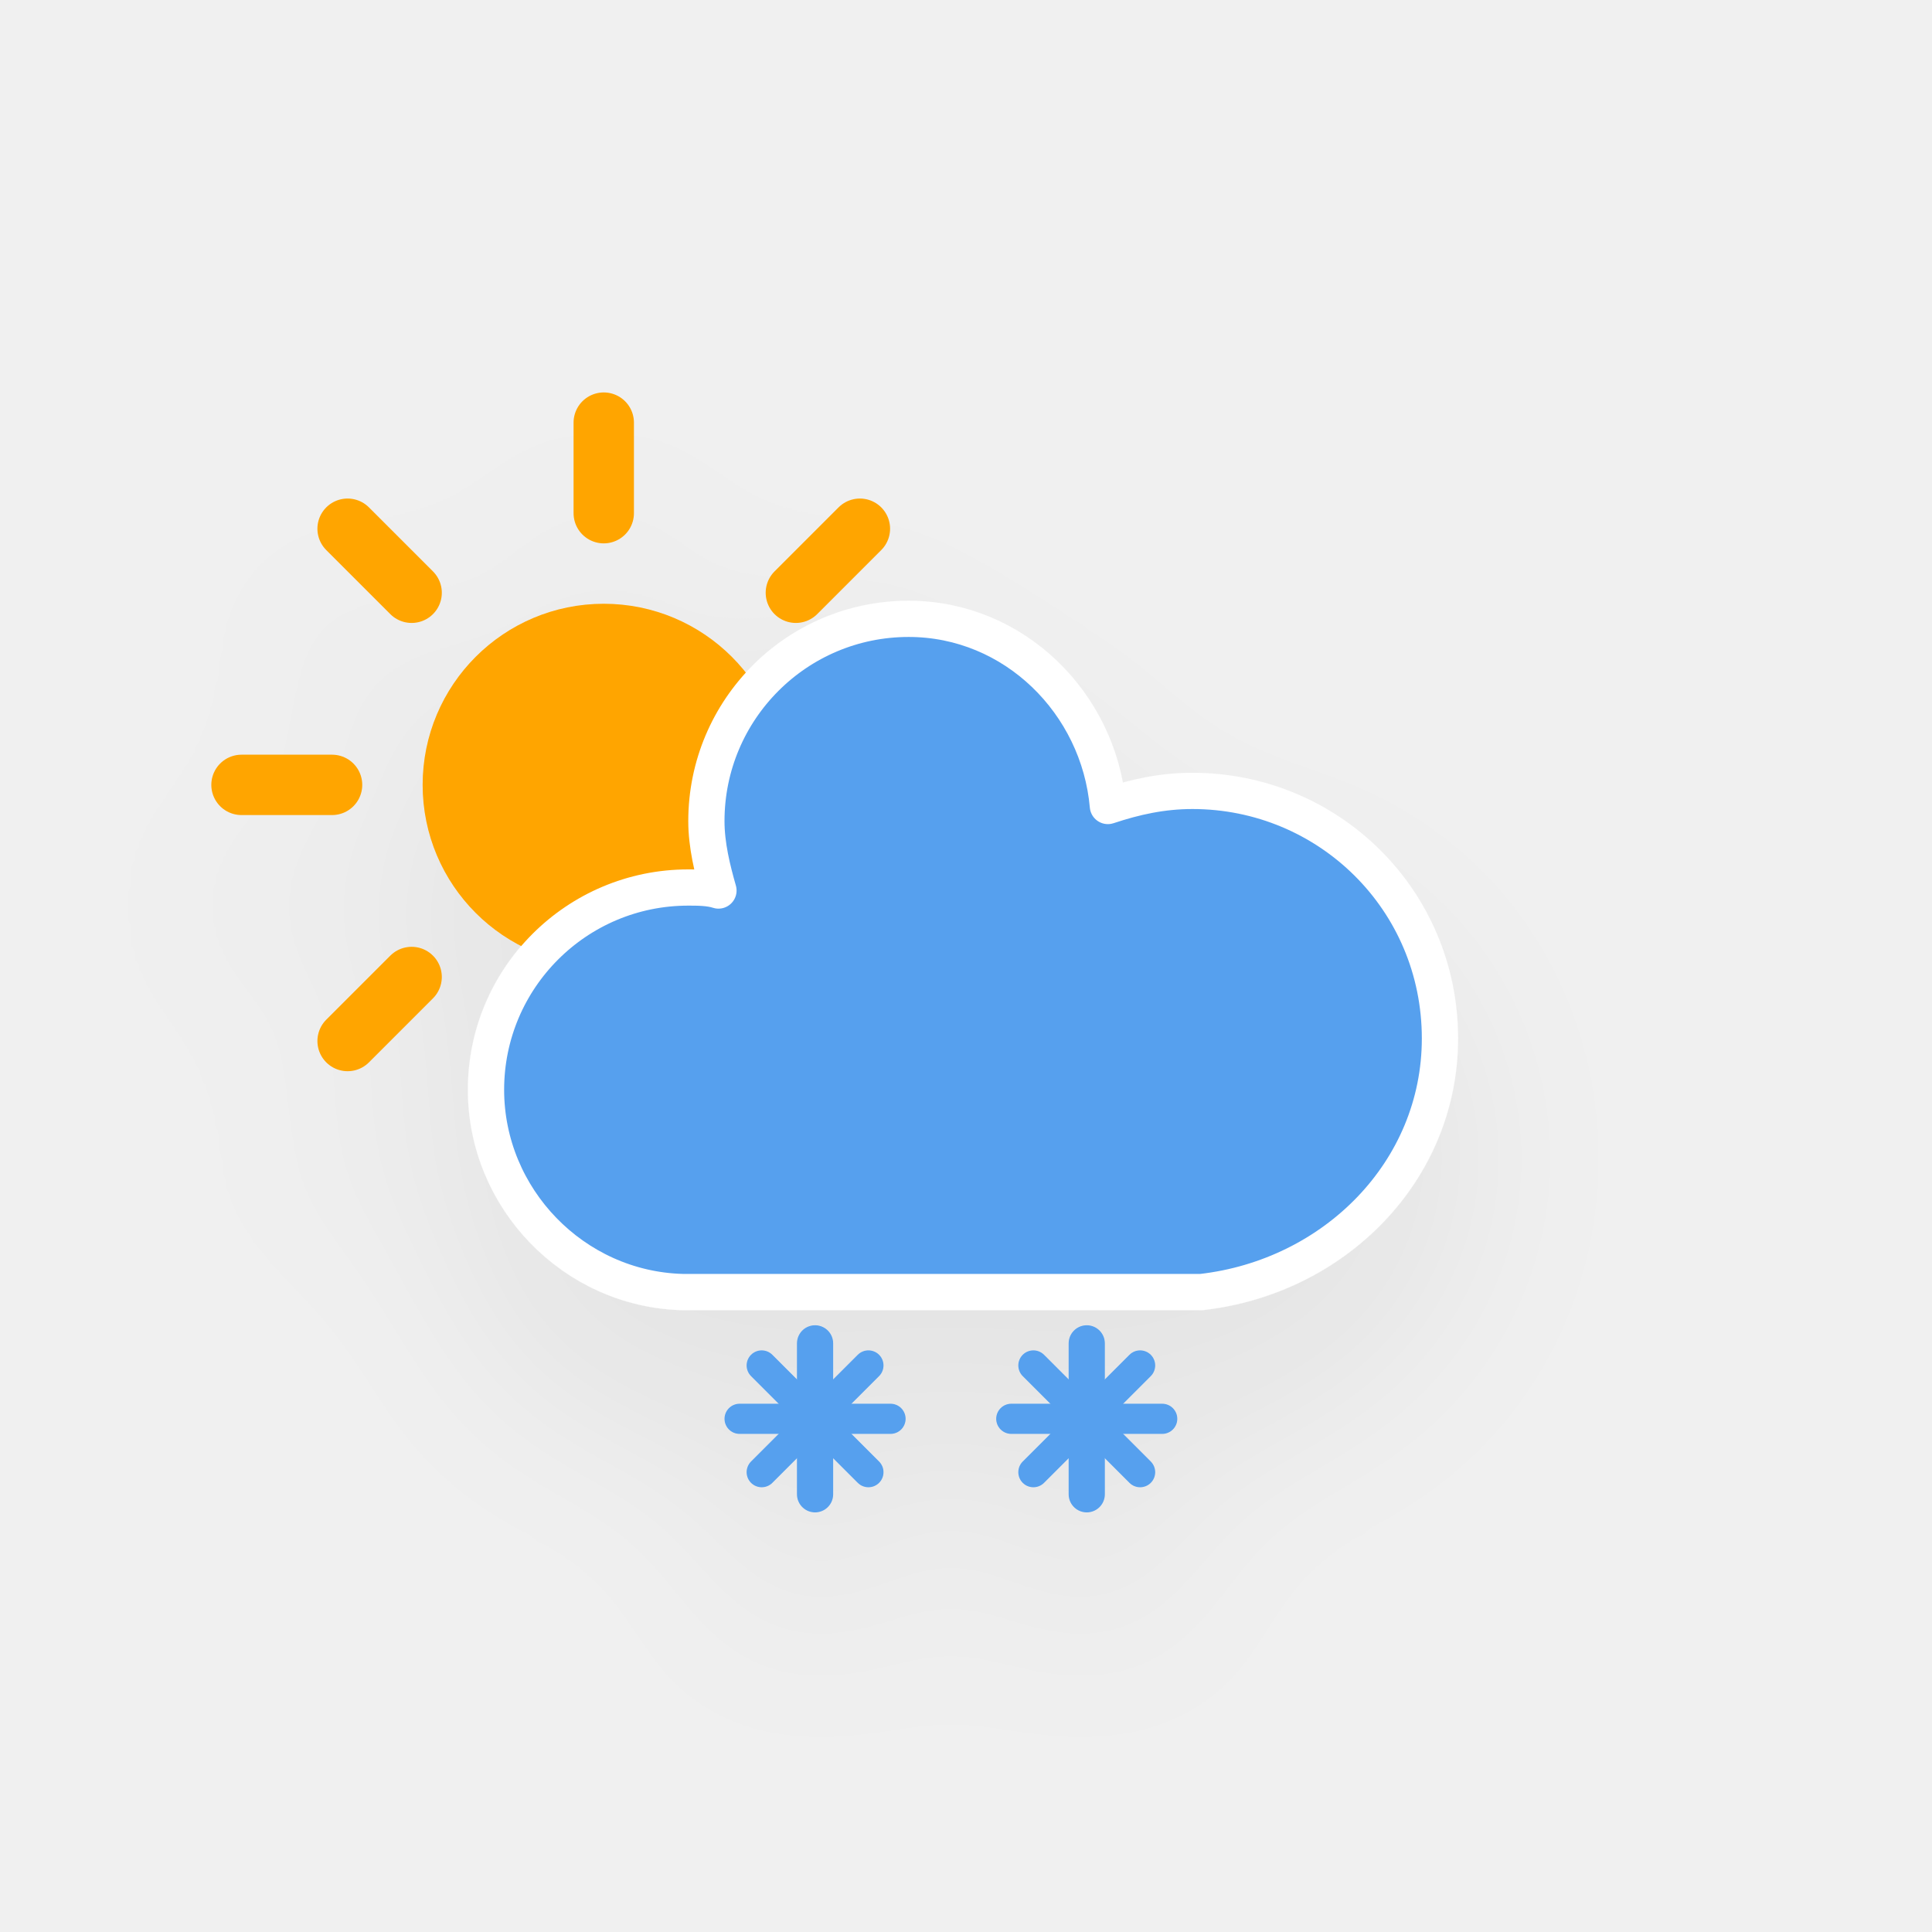
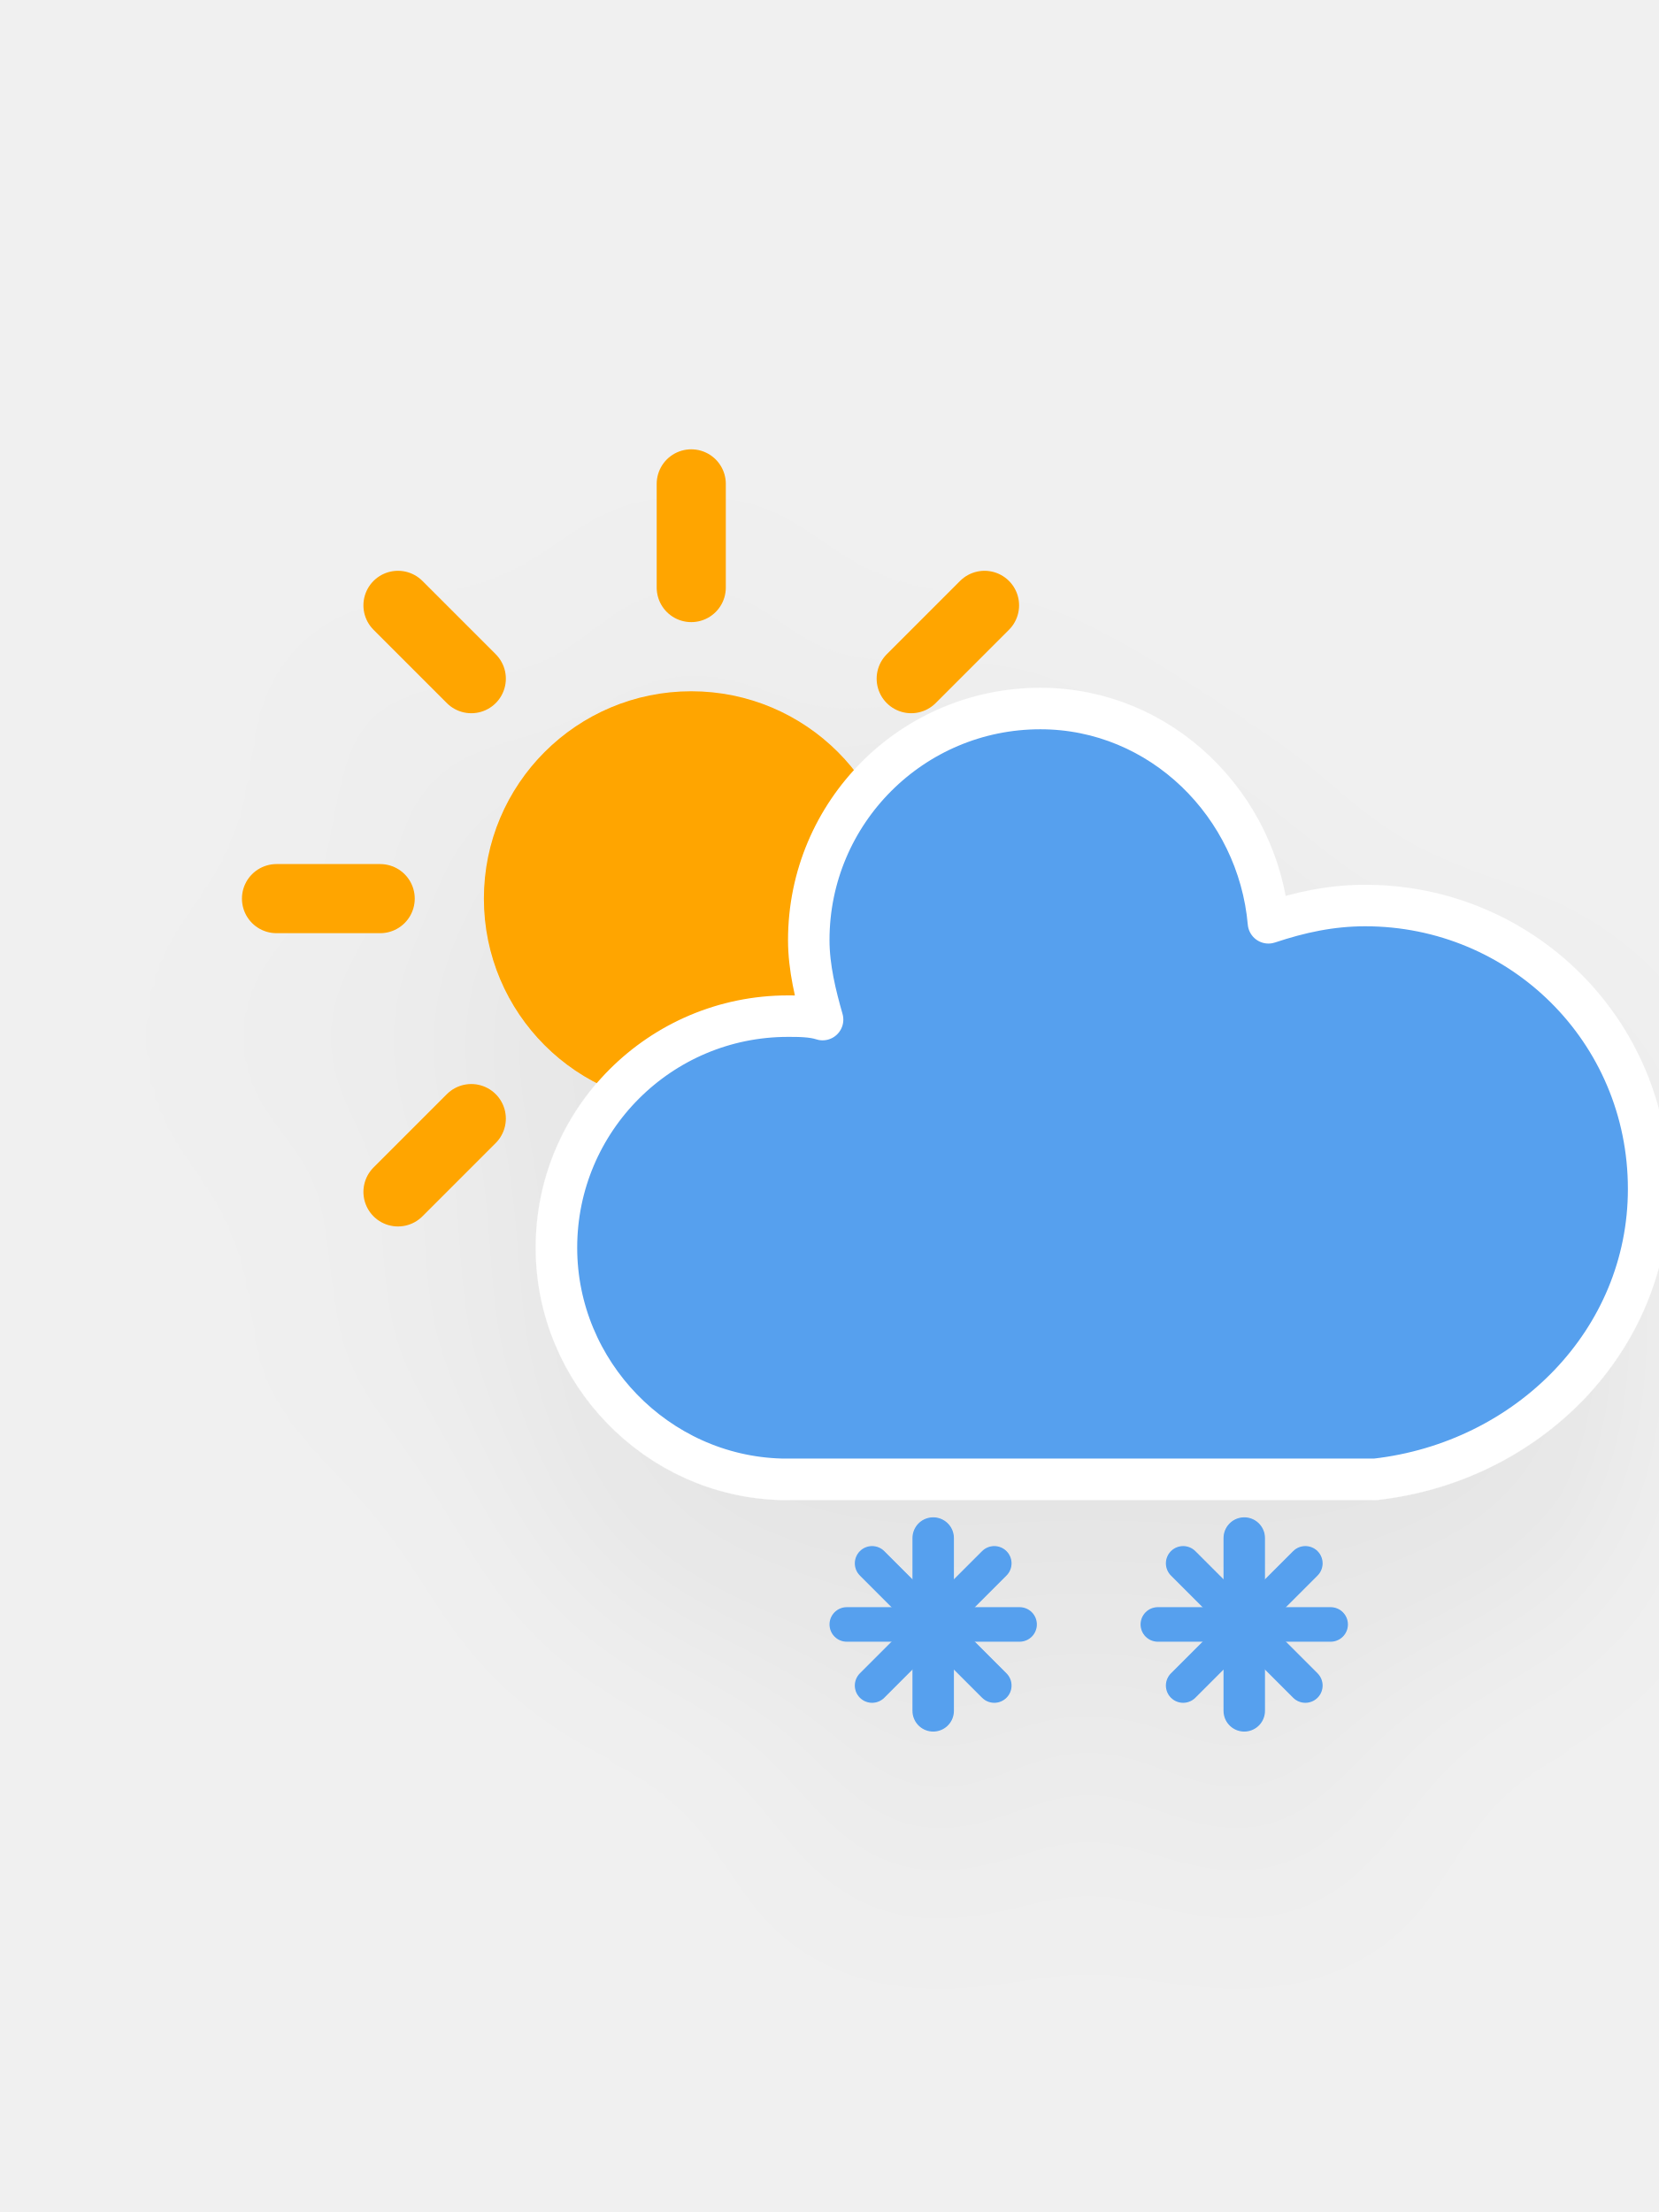
- <svg xmlns="http://www.w3.org/2000/svg" version="1.1" width="64" height="64" viewbox="0 0 64 64">
+ <svg xmlns="http://www.w3.org/2000/svg" version="1.1" viewBox="0 0 48 64">
  <defs>
    <filter id="blur" width="200%" height="200%">
      <feGaussianBlur in="SourceAlpha" stdDeviation="3" />
      <feOffset dx="0" dy="4" result="offsetblur" />
      <feComponentTransfer>
        <feFuncA type="linear" slope="0.05" />
      </feComponentTransfer>
      <feMerge>
        <feMergeNode />
        <feMergeNode in="SourceGraphic" />
      </feMerge>
    </filter>
    <style type="text/css">
/*
** CLOUDS
*/
@keyframes am-weather-cloud-2 {
  0% {
    -webkit-transform: translate(0px,0px);
       -moz-transform: translate(0px,0px);
        -ms-transform: translate(0px,0px);
            transform: translate(0px,0px);
  }

  50% {
    -webkit-transform: translate(2px,0px);
       -moz-transform: translate(2px,0px);
        -ms-transform: translate(2px,0px);
            transform: translate(2px,0px);
  }

  100% {
    -webkit-transform: translate(0px,0px);
       -moz-transform: translate(0px,0px);
        -ms-transform: translate(0px,0px);
            transform: translate(0px,0px);
  }
}

.am-weather-cloud-2 {
  -webkit-animation-name: am-weather-cloud-2;
     -moz-animation-name: am-weather-cloud-2;
          animation-name: am-weather-cloud-2;
  -webkit-animation-duration: 3s;
     -moz-animation-duration: 3s;
          animation-duration: 3s;
  -webkit-animation-timing-function: linear;
     -moz-animation-timing-function: linear;
          animation-timing-function: linear;
  -webkit-animation-iteration-count: infinite;
     -moz-animation-iteration-count: infinite;
          animation-iteration-count: infinite;
}

/*
** SUN
*/
@keyframes am-weather-sun {
  0% {
    -webkit-transform: rotate(0deg);
       -moz-transform: rotate(0deg);
        -ms-transform: rotate(0deg);
            transform: rotate(0deg);
  }

  100% {
    -webkit-transform: rotate(360deg);
       -moz-transform: rotate(360deg);
        -ms-transform: rotate(360deg);
            transform: rotate(360deg);
  }
}

.am-weather-sun {
  -webkit-animation-name: am-weather-sun;
     -moz-animation-name: am-weather-sun;
      -ms-animation-name: am-weather-sun;
          animation-name: am-weather-sun;
  -webkit-animation-duration: 9s;
     -moz-animation-duration: 9s;
      -ms-animation-duration: 9s;
          animation-duration: 9s;
  -webkit-animation-timing-function: linear;
     -moz-animation-timing-function: linear;
      -ms-animation-timing-function: linear;
          animation-timing-function: linear;
  -webkit-animation-iteration-count: infinite;
     -moz-animation-iteration-count: infinite;
      -ms-animation-iteration-count: infinite;
          animation-iteration-count: infinite;
}

@keyframes am-weather-sun-shiny {
  0% {
    stroke-dasharray: 3px 10px;
    stroke-dashoffset: 0px;
  }

  50% {
    stroke-dasharray: 0.1px 10px;
    stroke-dashoffset: -1px;
  }

  100% {
    stroke-dasharray: 3px 10px;
    stroke-dashoffset: 0px;
  }
}

.am-weather-sun-shiny line {
  -webkit-animation-name: am-weather-sun-shiny;
     -moz-animation-name: am-weather-sun-shiny;
      -ms-animation-name: am-weather-sun-shiny;
          animation-name: am-weather-sun-shiny;
  -webkit-animation-duration: 2s;
     -moz-animation-duration: 2s;
      -ms-animation-duration: 2s;
          animation-duration: 2s;
  -webkit-animation-timing-function: linear;
     -moz-animation-timing-function: linear;
      -ms-animation-timing-function: linear;
          animation-timing-function: linear;
  -webkit-animation-iteration-count: infinite;
     -moz-animation-iteration-count: infinite;
      -ms-animation-iteration-count: infinite;
          animation-iteration-count: infinite;
}

/*
** SNOW
*/
@keyframes am-weather-snow {
  0% {
    -webkit-transform: translateX(0) translateY(0);
       -moz-transform: translateX(0) translateY(0);
        -ms-transform: translateX(0) translateY(0);
            transform: translateX(0) translateY(0);
  }

  33.33% {
    -webkit-transform: translateX(-1.2px) translateY(2px);
       -moz-transform: translateX(-1.2px) translateY(2px);
        -ms-transform: translateX(-1.2px) translateY(2px);
            transform: translateX(-1.2px) translateY(2px);
  }

  66.66% {
    -webkit-transform: translateX(1.4px) translateY(4px);
       -moz-transform: translateX(1.4px) translateY(4px);
        -ms-transform: translateX(1.4px) translateY(4px);
            transform: translateX(1.4px) translateY(4px);
    opacity: 1;
  }

  100% {
    -webkit-transform: translateX(-1.6px) translateY(6px);
       -moz-transform: translateX(-1.6px) translateY(6px);
        -ms-transform: translateX(-1.6px) translateY(6px);
            transform: translateX(-1.6px) translateY(6px);
    opacity: 0;
  }
}

.am-weather-snow-1 {
  -webkit-animation-name: am-weather-snow;
     -moz-animation-name: am-weather-snow;
      -ms-animation-name: am-weather-snow;
          animation-name: am-weather-snow;
  -webkit-animation-duration: 2s;
     -moz-animation-duration: 2s;
      -ms-animation-duration: 2s;
          animation-duration: 2s;
  -webkit-animation-timing-function: linear;
     -moz-animation-timing-function: linear;
      -ms-animation-timing-function: linear;
          animation-timing-function: linear;
  -webkit-animation-iteration-count: infinite;
     -moz-animation-iteration-count: infinite;
      -ms-animation-iteration-count: infinite;
          animation-iteration-count: infinite;
}

.am-weather-snow-2 {
  -webkit-animation-name: am-weather-snow;
     -moz-animation-name: am-weather-snow;
      -ms-animation-name: am-weather-snow;
          animation-name: am-weather-snow;
  -webkit-animation-delay: 1.2s;
     -moz-animation-delay: 1.2s;
      -ms-animation-delay: 1.2s;
          animation-delay: 1.2s;
  -webkit-animation-duration: 2s;
     -moz-animation-duration: 2s;
      -ms-animation-duration: 2s;
          animation-duration: 2s;
  -webkit-animation-timing-function: linear;
     -moz-animation-timing-function: linear;
      -ms-animation-timing-function: linear;
          animation-timing-function: linear;
  -webkit-animation-iteration-count: infinite;
     -moz-animation-iteration-count: infinite;
      -ms-animation-iteration-count: infinite;
          animation-iteration-count: infinite;
}
        </style>
  </defs>
  <g filter="url(#blur)" id="snowy-3">
    <g transform="translate(20,10)">
      <g transform="translate(0,16)">
        <g class="am-weather-sun">
          <g>
            <line fill="none" stroke="orange" stroke-linecap="round" stroke-width="2" transform="translate(0,9)" x1="0" x2="0" y1="0" y2="3" />
          </g>
          <g transform="rotate(45)">
            <line fill="none" stroke="orange" stroke-linecap="round" stroke-width="2" transform="translate(0,9)" x1="0" x2="0" y1="0" y2="3" />
          </g>
          <g transform="rotate(90)">
            <line fill="none" stroke="orange" stroke-linecap="round" stroke-width="2" transform="translate(0,9)" x1="0" x2="0" y1="0" y2="3" />
          </g>
          <g transform="rotate(135)">
            <line fill="none" stroke="orange" stroke-linecap="round" stroke-width="2" transform="translate(0,9)" x1="0" x2="0" y1="0" y2="3" />
          </g>
          <g transform="rotate(180)">
            <line fill="none" stroke="orange" stroke-linecap="round" stroke-width="2" transform="translate(0,9)" x1="0" x2="0" y1="0" y2="3" />
          </g>
          <g transform="rotate(225)">
            <line fill="none" stroke="orange" stroke-linecap="round" stroke-width="2" transform="translate(0,9)" x1="0" x2="0" y1="0" y2="3" />
          </g>
          <g transform="rotate(270)">
            <line fill="none" stroke="orange" stroke-linecap="round" stroke-width="2" transform="translate(0,9)" x1="0" x2="0" y1="0" y2="3" />
          </g>
          <g transform="rotate(315)">
            <line fill="none" stroke="orange" stroke-linecap="round" stroke-width="2" transform="translate(0,9)" x1="0" x2="0" y1="0" y2="3" />
          </g>
        </g>
        <circle cx="0" cy="0" fill="orange" r="5" stroke="orange" stroke-width="2" />
      </g>
      <g>
        <path d="M47.7,35.4c0-4.6-3.7-8.2-8.2-8.2c-1,0-1.9,0.2-2.8,0.5c-0.3-3.4-3.1-6.2-6.6-6.2c-3.7,0-6.7,3-6.7,6.7c0,0.8,0.2,1.6,0.4,2.3    c-0.3-0.1-0.7-0.1-1-0.1c-3.7,0-6.7,3-6.7,6.7c0,3.6,2.9,6.6,6.5,6.7l17.2,0C44.2,43.3,47.7,39.8,47.7,35.4z" fill="#57A0EE" stroke="white" stroke-linejoin="round" stroke-width="1.2" transform="translate(-20,-11)" />
      </g>
      <g class="am-weather-snow-1">
        <g transform="translate(7,28)">
          <line fill="none" stroke="#57A0EE" stroke-linecap="round" stroke-width="1.2" transform="translate(0,9), rotate(0)" x1="0" x2="0" y1="-2.5" y2="2.5" />
          <line fill="none" stroke="#57A0EE" stroke-linecap="round" stroke-width="1" transform="translate(0,9), rotate(45)" x1="0" x2="0" y1="-2.5" y2="2.5" />
          <line fill="none" stroke="#57A0EE" stroke-linecap="round" stroke-width="1" transform="translate(0,9), rotate(90)" x1="0" x2="0" y1="-2.5" y2="2.5" />
          <line fill="none" stroke="#57A0EE" stroke-linecap="round" stroke-width="1" transform="translate(0,9), rotate(135)" x1="0" x2="0" y1="-2.5" y2="2.5" />
        </g>
      </g>
      <g class="am-weather-snow-2">
        <g transform="translate(16,28)">
          <line fill="none" stroke="#57A0EE" stroke-linecap="round" stroke-width="1.2" transform="translate(0,9), rotate(0)" x1="0" x2="0" y1="-2.5" y2="2.5" />
          <line fill="none" stroke="#57A0EE" stroke-linecap="round" stroke-width="1" transform="translate(0,9), rotate(45)" x1="0" x2="0" y1="-2.5" y2="2.5" />
          <line fill="none" stroke="#57A0EE" stroke-linecap="round" stroke-width="1" transform="translate(0,9), rotate(90)" x1="0" x2="0" y1="-2.5" y2="2.5" />
          <line fill="none" stroke="#57A0EE" stroke-linecap="round" stroke-width="1" transform="translate(0,9), rotate(135)" x1="0" x2="0" y1="-2.5" y2="2.5" />
        </g>
      </g>
    </g>
  </g>
</svg>
